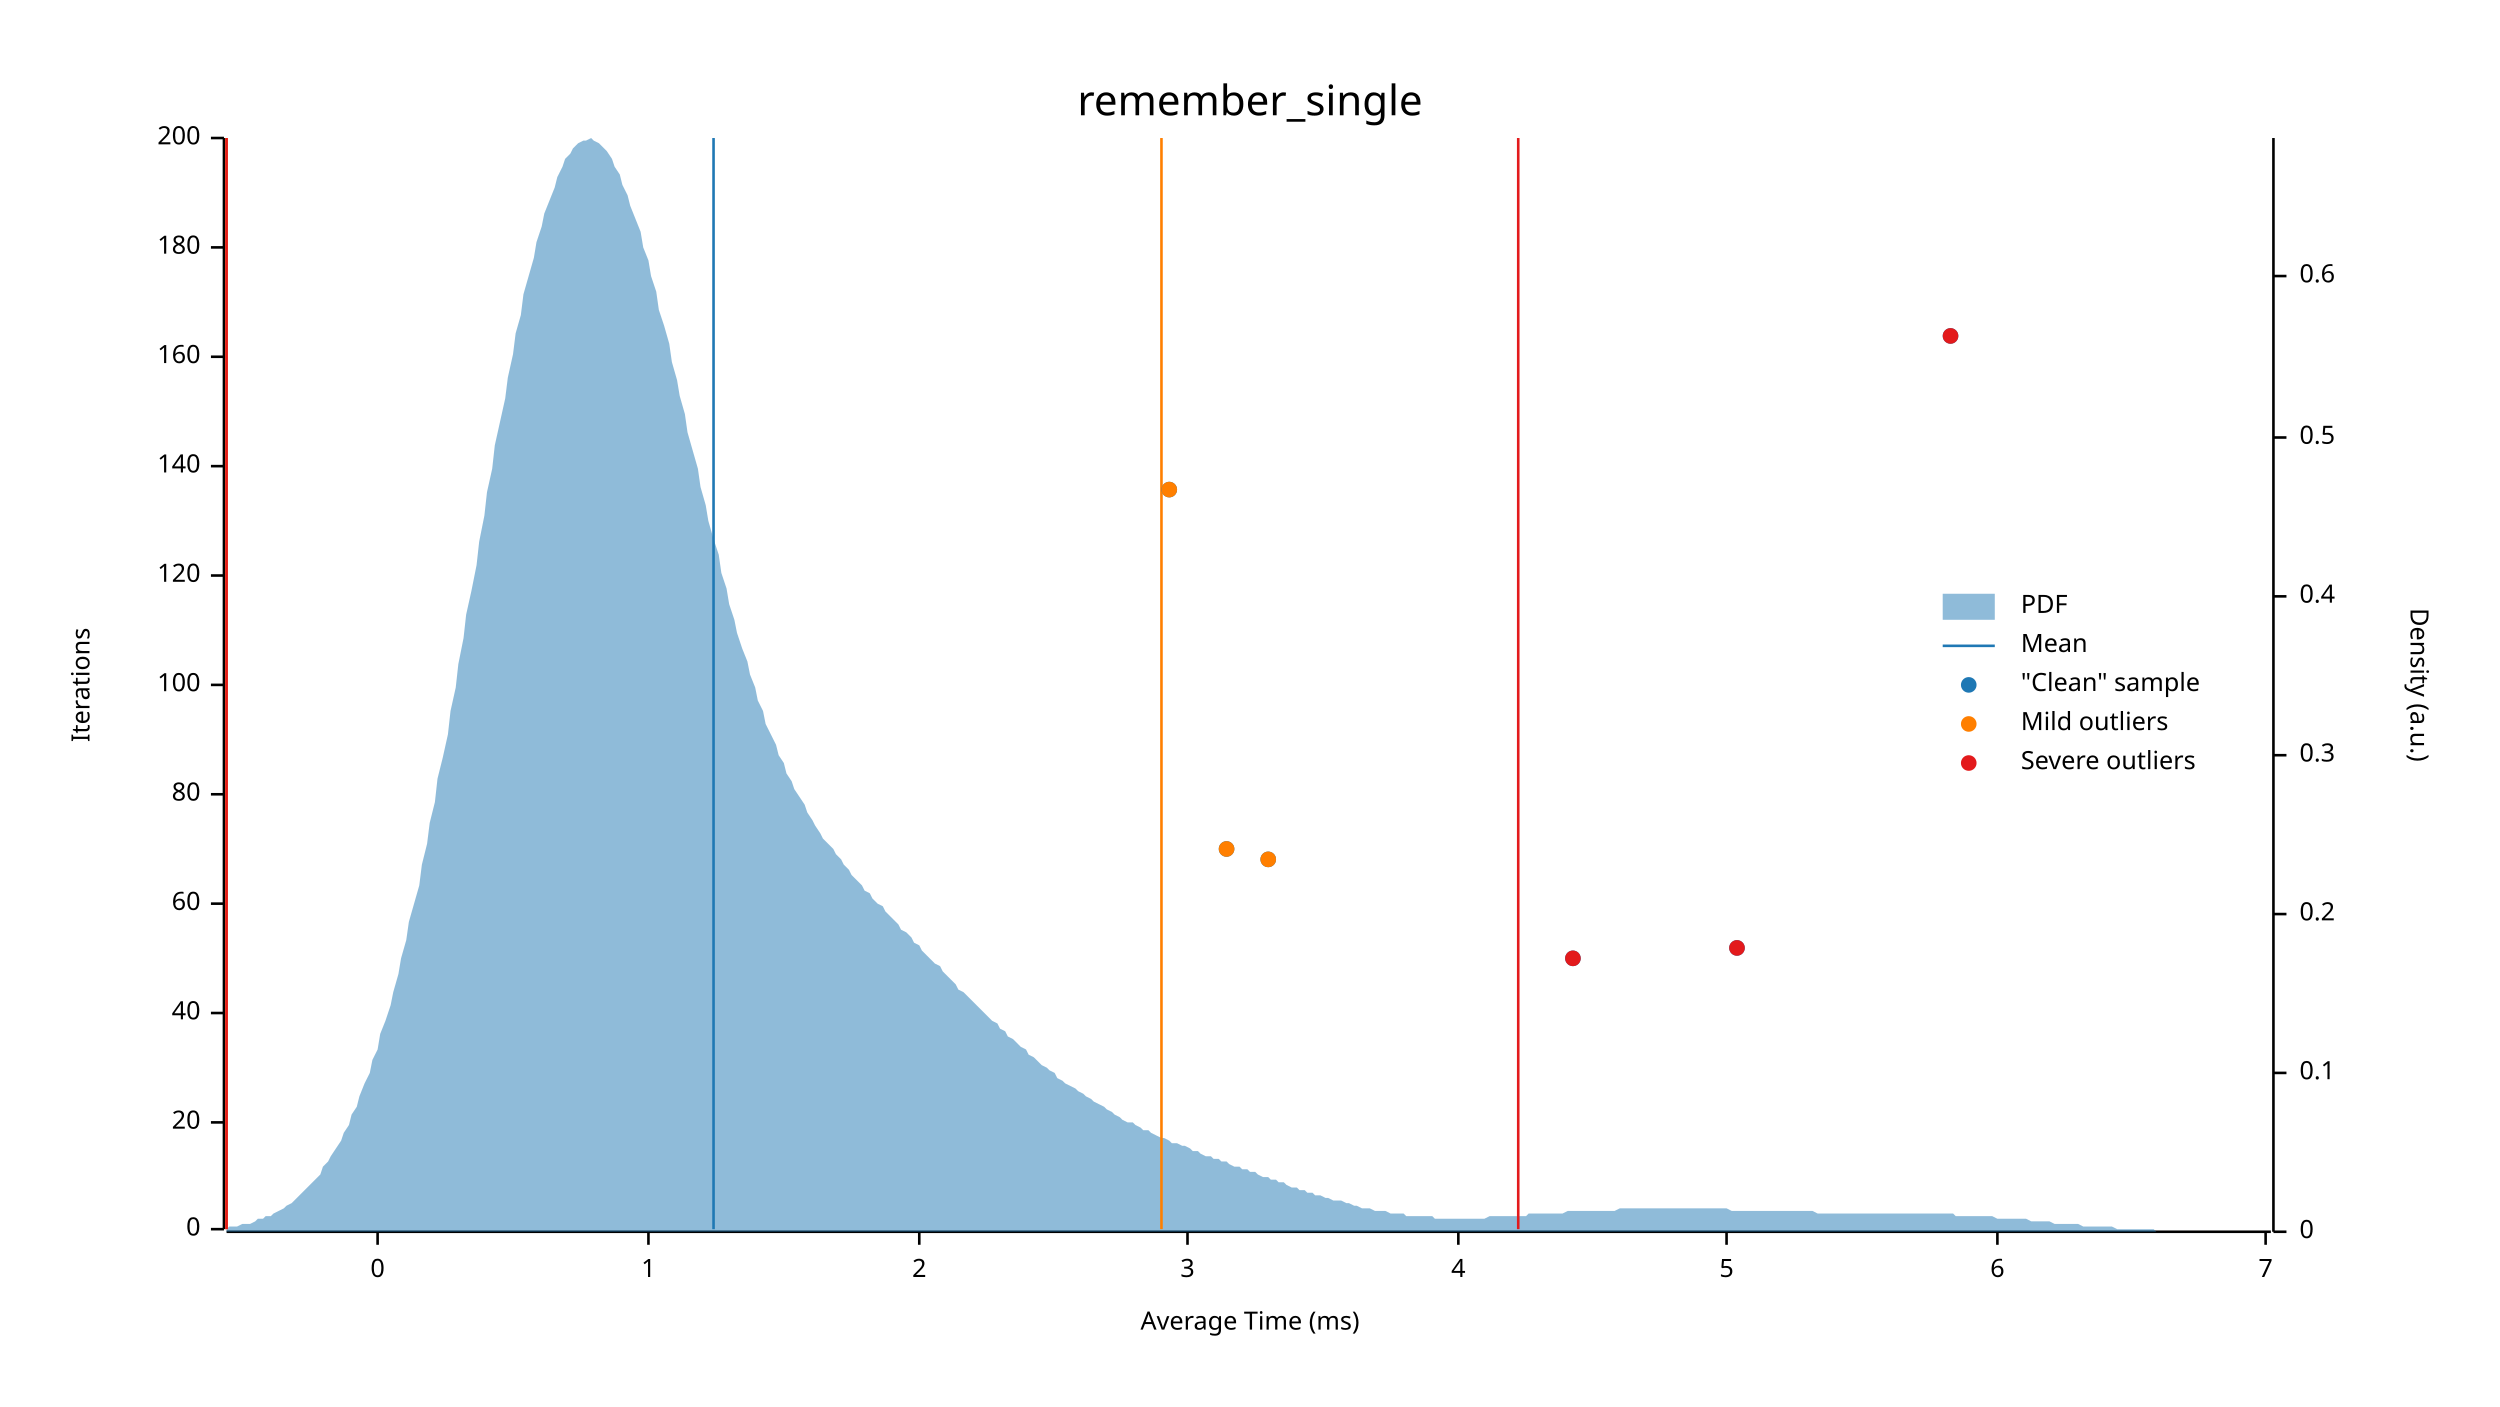
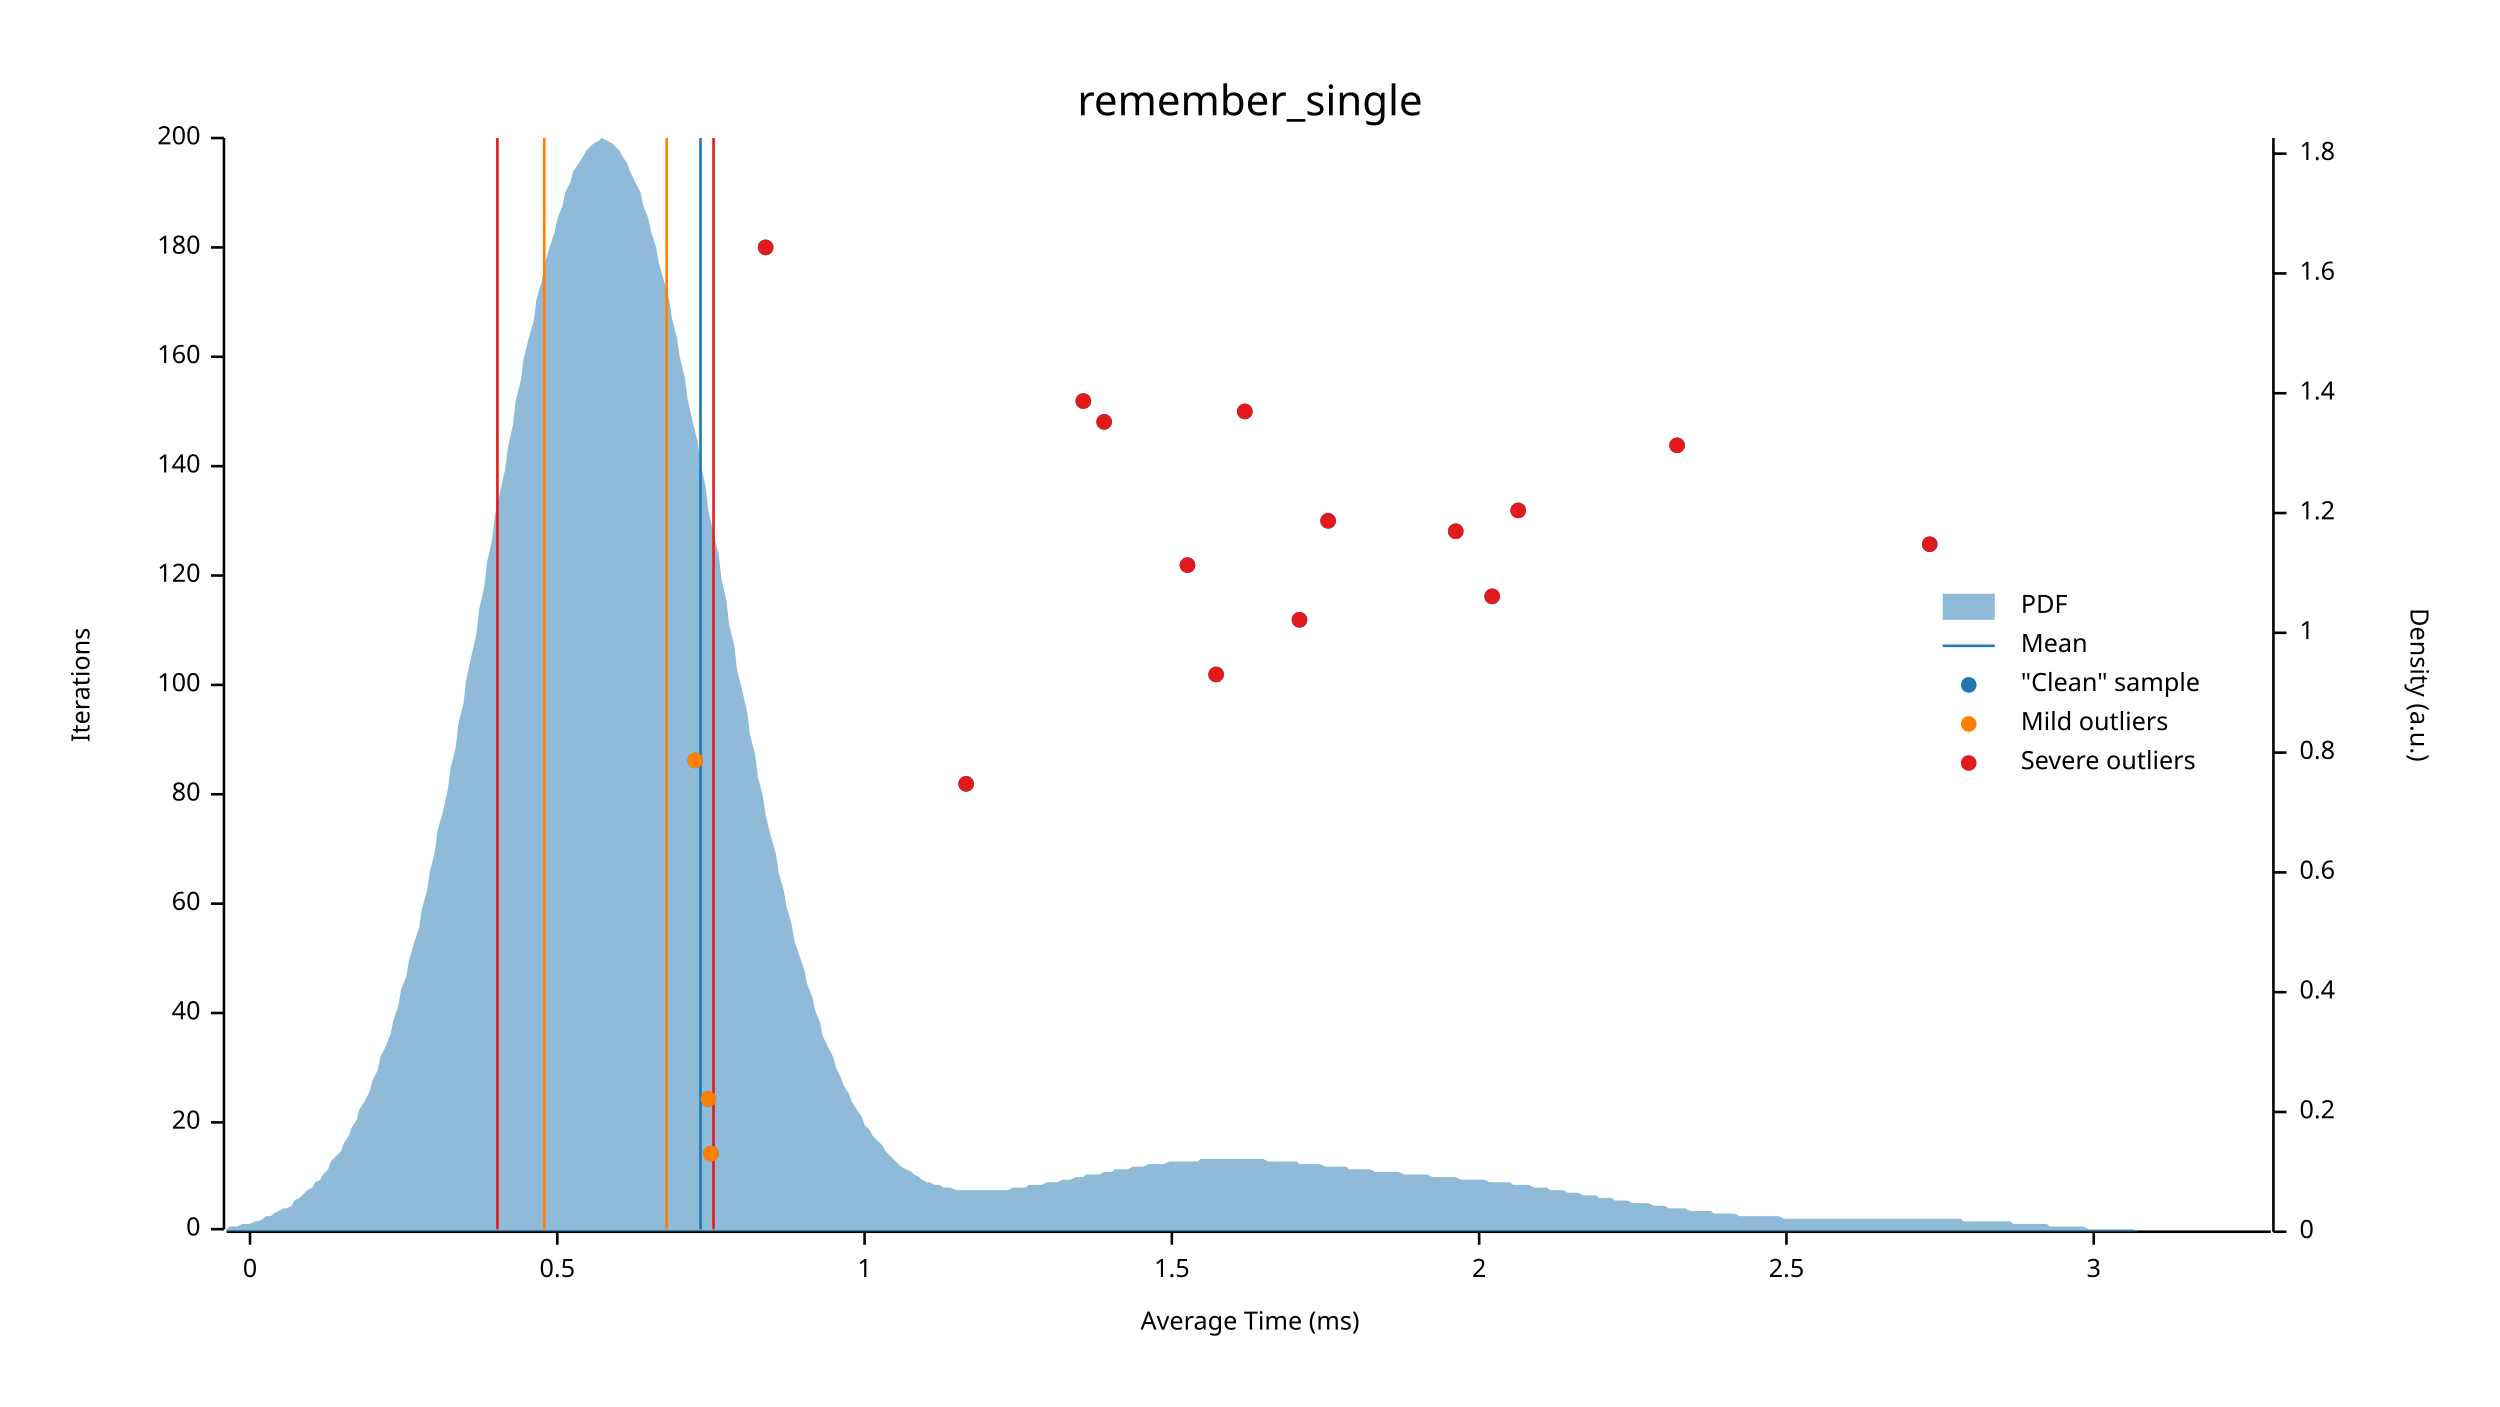
<svg xmlns="http://www.w3.org/2000/svg" width="960" height="540" viewBox="0 0 960 540">
  <text x="480" y="32" dy="0.76em" text-anchor="middle" font-family="sans-serif" font-size="16.129" opacity="1" fill="#000000">
remember_single
</text>
  <text x="27" y="263" dy="0.76em" text-anchor="middle" font-family="sans-serif" font-size="9.677" opacity="1" fill="#000000" transform="rotate(270, 27, 263)">
Iterations
</text>
  <text x="480" y="513" dy="-0.5ex" text-anchor="middle" font-family="sans-serif" font-size="9.677" opacity="1" fill="#000000">
Average Time (ms)
</text>
  <polyline fill="none" opacity="1" stroke="#000000" stroke-width="1" points="86,53 86,472 " />
  <text x="77" y="472" dy="0.5ex" text-anchor="end" font-family="sans-serif" font-size="9.677" opacity="1" fill="#000000">
0
</text>
  <polyline fill="none" opacity="1" stroke="#000000" stroke-width="1" points="81,472 86,472 " />
  <text x="77" y="431" dy="0.5ex" text-anchor="end" font-family="sans-serif" font-size="9.677" opacity="1" fill="#000000">
20
</text>
  <polyline fill="none" opacity="1" stroke="#000000" stroke-width="1" points="81,431 86,431 " />
  <text x="77" y="389" dy="0.5ex" text-anchor="end" font-family="sans-serif" font-size="9.677" opacity="1" fill="#000000">
40
</text>
  <polyline fill="none" opacity="1" stroke="#000000" stroke-width="1" points="81,389 86,389 " />
  <text x="77" y="347" dy="0.5ex" text-anchor="end" font-family="sans-serif" font-size="9.677" opacity="1" fill="#000000">
60
</text>
  <polyline fill="none" opacity="1" stroke="#000000" stroke-width="1" points="81,347 86,347 " />
  <text x="77" y="305" dy="0.5ex" text-anchor="end" font-family="sans-serif" font-size="9.677" opacity="1" fill="#000000">
80
</text>
  <polyline fill="none" opacity="1" stroke="#000000" stroke-width="1" points="81,305 86,305 " />
  <text x="77" y="263" dy="0.5ex" text-anchor="end" font-family="sans-serif" font-size="9.677" opacity="1" fill="#000000">
100
</text>
  <polyline fill="none" opacity="1" stroke="#000000" stroke-width="1" points="81,263 86,263 " />
  <text x="77" y="221" dy="0.5ex" text-anchor="end" font-family="sans-serif" font-size="9.677" opacity="1" fill="#000000">
120
</text>
  <polyline fill="none" opacity="1" stroke="#000000" stroke-width="1" points="81,221 86,221 " />
  <text x="77" y="179" dy="0.5ex" text-anchor="end" font-family="sans-serif" font-size="9.677" opacity="1" fill="#000000">
140
</text>
  <polyline fill="none" opacity="1" stroke="#000000" stroke-width="1" points="81,179 86,179 " />
  <text x="77" y="137" dy="0.5ex" text-anchor="end" font-family="sans-serif" font-size="9.677" opacity="1" fill="#000000">
160
</text>
  <polyline fill="none" opacity="1" stroke="#000000" stroke-width="1" points="81,137 86,137 " />
  <text x="77" y="95" dy="0.5ex" text-anchor="end" font-family="sans-serif" font-size="9.677" opacity="1" fill="#000000">
180
</text>
  <polyline fill="none" opacity="1" stroke="#000000" stroke-width="1" points="81,95 86,95 " />
  <text x="77" y="53" dy="0.5ex" text-anchor="end" font-family="sans-serif" font-size="9.677" opacity="1" fill="#000000">
200
</text>
  <polyline fill="none" opacity="1" stroke="#000000" stroke-width="1" points="81,53 86,53 " />
  <polyline fill="none" opacity="1" stroke="#000000" stroke-width="1" points="87,473 872,473 " />
-   <text x="145" y="483" dy="0.76em" text-anchor="middle" font-family="sans-serif" font-size="9.677" opacity="1" fill="#000000">
+   <text x="96" y="483" dy="0.76em" text-anchor="middle" font-family="sans-serif" font-size="9.677" opacity="1" fill="#000000">
0
</text>
-   <polyline fill="none" opacity="1" stroke="#000000" stroke-width="1" points="145,473 145,478 " />
-   <text x="249" y="483" dy="0.76em" text-anchor="middle" font-family="sans-serif" font-size="9.677" opacity="1" fill="#000000">
+   <polyline fill="none" opacity="1" stroke="#000000" stroke-width="1" points="96,473 96,478 " />
+   <text x="214" y="483" dy="0.76em" text-anchor="middle" font-family="sans-serif" font-size="9.677" opacity="1" fill="#000000">
+ 0.5
+ </text>
+   <polyline fill="none" opacity="1" stroke="#000000" stroke-width="1" points="214,473 214,478 " />
+   <text x="332" y="483" dy="0.76em" text-anchor="middle" font-family="sans-serif" font-size="9.677" opacity="1" fill="#000000">
1
</text>
-   <polyline fill="none" opacity="1" stroke="#000000" stroke-width="1" points="249,473 249,478 " />
-   <text x="353" y="483" dy="0.76em" text-anchor="middle" font-family="sans-serif" font-size="9.677" opacity="1" fill="#000000">
+   <polyline fill="none" opacity="1" stroke="#000000" stroke-width="1" points="332,473 332,478 " />
+   <text x="450" y="483" dy="0.76em" text-anchor="middle" font-family="sans-serif" font-size="9.677" opacity="1" fill="#000000">
+ 1.5
+ </text>
+   <polyline fill="none" opacity="1" stroke="#000000" stroke-width="1" points="450,473 450,478 " />
+   <text x="568" y="483" dy="0.76em" text-anchor="middle" font-family="sans-serif" font-size="9.677" opacity="1" fill="#000000">
2
</text>
-   <polyline fill="none" opacity="1" stroke="#000000" stroke-width="1" points="353,473 353,478 " />
-   <text x="456" y="483" dy="0.76em" text-anchor="middle" font-family="sans-serif" font-size="9.677" opacity="1" fill="#000000">
+   <polyline fill="none" opacity="1" stroke="#000000" stroke-width="1" points="568,473 568,478 " />
+   <text x="686" y="483" dy="0.76em" text-anchor="middle" font-family="sans-serif" font-size="9.677" opacity="1" fill="#000000">
+ 2.5
+ </text>
+   <polyline fill="none" opacity="1" stroke="#000000" stroke-width="1" points="686,473 686,478 " />
+   <text x="804" y="483" dy="0.76em" text-anchor="middle" font-family="sans-serif" font-size="9.677" opacity="1" fill="#000000">
3
</text>
-   <polyline fill="none" opacity="1" stroke="#000000" stroke-width="1" points="456,473 456,478 " />
-   <text x="560" y="483" dy="0.76em" text-anchor="middle" font-family="sans-serif" font-size="9.677" opacity="1" fill="#000000">
- 4
- </text>
-   <polyline fill="none" opacity="1" stroke="#000000" stroke-width="1" points="560,473 560,478 " />
-   <text x="663" y="483" dy="0.76em" text-anchor="middle" font-family="sans-serif" font-size="9.677" opacity="1" fill="#000000">
- 5
- </text>
-   <polyline fill="none" opacity="1" stroke="#000000" stroke-width="1" points="663,473 663,478 " />
-   <text x="767" y="483" dy="0.76em" text-anchor="middle" font-family="sans-serif" font-size="9.677" opacity="1" fill="#000000">
- 6
- </text>
-   <polyline fill="none" opacity="1" stroke="#000000" stroke-width="1" points="767,473 767,478 " />
-   <text x="870" y="483" dy="0.76em" text-anchor="middle" font-family="sans-serif" font-size="9.677" opacity="1" fill="#000000">
- 7
- </text>
-   <polyline fill="none" opacity="1" stroke="#000000" stroke-width="1" points="870,473 870,478 " />
+   <polyline fill="none" opacity="1" stroke="#000000" stroke-width="1" points="804,473 804,478 " />
  <text x="933" y="263" dy="0.76em" text-anchor="middle" font-family="sans-serif" font-size="9.677" opacity="1" fill="#000000" transform="rotate(90, 933, 263)">
Density (a.u.)
</text>
  <polyline fill="none" opacity="1" stroke="#000000" stroke-width="1" points="873,53 873,473 " />
  <text x="883" y="473" dy="0.5ex" text-anchor="start" font-family="sans-serif" font-size="9.677" opacity="1" fill="#000000">
0
</text>
  <polyline fill="none" opacity="1" stroke="#000000" stroke-width="1" points="873,473 878,473 " />
-   <text x="883" y="412" dy="0.5ex" text-anchor="start" font-family="sans-serif" font-size="9.677" opacity="1" fill="#000000">
- 0.1
- </text>
-   <polyline fill="none" opacity="1" stroke="#000000" stroke-width="1" points="873,412 878,412 " />
-   <text x="883" y="351" dy="0.5ex" text-anchor="start" font-family="sans-serif" font-size="9.677" opacity="1" fill="#000000">
+   <text x="883" y="427" dy="0.5ex" text-anchor="start" font-family="sans-serif" font-size="9.677" opacity="1" fill="#000000">
0.2
</text>
-   <polyline fill="none" opacity="1" stroke="#000000" stroke-width="1" points="873,351 878,351 " />
-   <text x="883" y="290" dy="0.5ex" text-anchor="start" font-family="sans-serif" font-size="9.677" opacity="1" fill="#000000">
- 0.3
- </text>
-   <polyline fill="none" opacity="1" stroke="#000000" stroke-width="1" points="873,290 878,290 " />
-   <text x="883" y="229" dy="0.5ex" text-anchor="start" font-family="sans-serif" font-size="9.677" opacity="1" fill="#000000">
+   <polyline fill="none" opacity="1" stroke="#000000" stroke-width="1" points="873,427 878,427 " />
+   <text x="883" y="381" dy="0.5ex" text-anchor="start" font-family="sans-serif" font-size="9.677" opacity="1" fill="#000000">
0.4
</text>
-   <polyline fill="none" opacity="1" stroke="#000000" stroke-width="1" points="873,229 878,229 " />
-   <text x="883" y="168" dy="0.5ex" text-anchor="start" font-family="sans-serif" font-size="9.677" opacity="1" fill="#000000">
- 0.5
- </text>
-   <polyline fill="none" opacity="1" stroke="#000000" stroke-width="1" points="873,168 878,168 " />
-   <text x="883" y="106" dy="0.5ex" text-anchor="start" font-family="sans-serif" font-size="9.677" opacity="1" fill="#000000">
+   <polyline fill="none" opacity="1" stroke="#000000" stroke-width="1" points="873,381 878,381 " />
+   <text x="883" y="335" dy="0.5ex" text-anchor="start" font-family="sans-serif" font-size="9.677" opacity="1" fill="#000000">
0.6
</text>
-   <polyline fill="none" opacity="1" stroke="#000000" stroke-width="1" points="873,106 878,106 " />
-   <polygon opacity="0.5" fill="#1F78B4" points="87,472 88,471 90,471 91,471 93,470 94,470 96,470 98,469 99,468 101,468 102,467 104,467 105,466 107,465 109,464 110,463 112,462 113,461 115,459 116,458 118,456 120,454 121,453 123,451 124,448 126,446 127,444 129,441 131,438 132,435 134,432 135,428 137,425 138,421 140,416 142,412 143,407 145,403 146,397 148,392 150,386 151,381 153,374 154,368 156,361 157,354 159,347 161,340 162,332 164,324 165,316 167,308 168,299 170,291 172,282 173,273 175,264 176,255 178,245 179,236 181,227 183,217 184,208 186,198 187,189 189,180 190,171 192,162 194,153 195,145 197,136 198,128 200,121 201,113 203,106 205,99 206,93 208,87 209,82 211,77 213,72 214,68 216,64 217,61 219,59 220,57 222,55 224,54 225,54 227,53 228,54 230,55 231,56 233,58 235,61 236,64 238,67 239,71 241,75 242,79 244,84 246,89 247,95 249,100 250,106 252,112 253,119 255,125 257,132 258,139 260,146 261,152 263,159 264,166 266,173 268,180 269,187 271,194 272,200 274,207 276,213 277,220 279,226 280,232 282,238 283,243 285,249 287,254 288,259 290,264 291,269 293,273 294,278 296,282 298,286 299,290 301,293 302,297 304,300 305,303 307,306 309,309 310,312 312,315 313,317 315,320 316,322 318,324 320,326 321,328 323,330 324,332 326,334 327,336 329,338 331,340 332,342 334,343 335,345 337,347 339,348 340,350 342,352 343,353 345,355 346,357 348,358 350,360 351,362 353,363 354,365 356,367 357,368 359,370 361,371 362,373 364,375 365,376 367,378 368,380 370,381 372,383 373,384 375,386 376,387 378,389 379,390 381,392 383,393 384,395 386,396 387,398 389,399 391,401 392,402 394,403 395,405 397,406 398,407 400,409 402,410 403,411 405,412 406,414 408,415 409,416 411,417 413,418 414,419 416,420 417,421 419,422 420,423 422,424 424,425 425,426 427,427 428,428 430,429 431,430 433,431 435,431 436,432 438,433 439,434 441,434 442,435 444,436 446,437 447,437 449,438 450,439 452,439 454,440 455,440 457,441 458,442 460,442 461,443 463,444 465,444 466,445 468,445 469,446 471,446 472,447 474,448 476,448 477,449 479,449 480,450 482,450 483,451 485,452 487,452 488,453 490,453 491,454 493,454 494,455 496,456 498,456 499,457 501,457 502,458 504,458 505,459 507,459 509,460 510,460 512,461 513,461 515,461 517,462 518,462 520,463 521,463 523,464 524,464 526,464 528,465 529,465 531,465 532,465 534,466 535,466 537,466 539,466 540,467 542,467 543,467 545,467 546,467 548,467 550,467 551,468 553,468 554,468 556,468 557,468 559,468 561,468 562,468 564,468 565,468 567,468 568,468 570,468 572,467 573,467 575,467 576,467 578,467 580,467 581,467 583,467 584,467 586,467 587,466 589,466 591,466 592,466 594,466 595,466 597,466 598,466 600,466 602,465 603,465 605,465 606,465 608,465 609,465 611,465 613,465 614,465 616,465 617,465 619,465 620,465 622,464 624,464 625,464 627,464 628,464 630,464 632,464 633,464 635,464 636,464 638,464 639,464 641,464 643,464 644,464 646,464 647,464 649,464 650,464 652,464 654,464 655,464 657,464 658,464 660,464 661,464 663,464 665,465 666,465 668,465 669,465 671,465 672,465 674,465 676,465 677,465 679,465 680,465 682,465 683,465 685,465 687,465 688,465 690,465 691,465 693,465 695,465 696,465 698,466 699,466 701,466 702,466 704,466 706,466 707,466 709,466 710,466 712,466 713,466 715,466 717,466 718,466 720,466 721,466 723,466 724,466 726,466 728,466 729,466 731,466 732,466 734,466 735,466 737,466 739,466 740,466 742,466 743,466 745,466 746,466 748,466 750,466 751,467 753,467 754,467 756,467 758,467 759,467 761,467 762,467 764,467 765,467 767,468 769,468 770,468 772,468 773,468 775,468 776,468 778,468 780,469 781,469 783,469 784,469 786,469 787,469 789,470 791,470 792,470 794,470 795,470 797,470 798,470 800,471 802,471 803,471 805,471 806,471 808,471 809,471 811,471 813,472 814,472 816,472 817,472 819,472 821,472 822,472 824,472 825,472 827,472 828,473 830,473 832,473 833,473 835,473 836,473 838,473 839,473 841,473 843,473 844,473 846,473 847,473 849,473 850,473 852,473 854,473 855,473 857,473 858,473 860,473 861,473 863,473 865,473 866,473 868,473 869,473 871,473 873,473 873,473 87,473 " />
-   <polyline fill="none" opacity="1" stroke="#1F78B4" stroke-width="1" points="274,472 274,53 " />
-   <polyline fill="none" opacity="1" stroke="#FF7F00" stroke-width="1" points="87,472 87,53 " />
-   <polyline fill="none" opacity="1" stroke="#FF7F00" stroke-width="1" points="446,472 446,53 " />
-   <polyline fill="none" opacity="1" stroke="#E31A1C" stroke-width="1" points="87,472 87,53 " />
-   <polyline fill="none" opacity="1" stroke="#E31A1C" stroke-width="1" points="583,472 583,53 " />
-   <circle cx="604" cy="368" r="3" opacity="1" fill="#1F78B4" stroke="none" stroke-width="1" />
-   <circle cx="667" cy="364" r="3" opacity="1" fill="#1F78B4" stroke="none" stroke-width="1" />
-   <circle cx="487" cy="330" r="3" opacity="1" fill="#1F78B4" stroke="none" stroke-width="1" />
-   <circle cx="471" cy="326" r="3" opacity="1" fill="#1F78B4" stroke="none" stroke-width="1" />
-   <circle cx="449" cy="188" r="3" opacity="1" fill="#1F78B4" stroke="none" stroke-width="1" />
-   <circle cx="749" cy="129" r="3" opacity="1" fill="#1F78B4" stroke="none" stroke-width="1" />
-   <circle cx="487" cy="330" r="3" opacity="1" fill="#FF7F00" stroke="none" stroke-width="1" />
-   <circle cx="471" cy="326" r="3" opacity="1" fill="#FF7F00" stroke="none" stroke-width="1" />
-   <circle cx="449" cy="188" r="3" opacity="1" fill="#FF7F00" stroke="none" stroke-width="1" />
-   <circle cx="604" cy="368" r="3" opacity="1" fill="#E31A1C" stroke="none" stroke-width="1" />
-   <circle cx="667" cy="364" r="3" opacity="1" fill="#E31A1C" stroke="none" stroke-width="1" />
-   <circle cx="749" cy="129" r="3" opacity="1" fill="#E31A1C" stroke="none" stroke-width="1" />
+   <polyline fill="none" opacity="1" stroke="#000000" stroke-width="1" points="873,335 878,335 " />
+   <text x="883" y="289" dy="0.5ex" text-anchor="start" font-family="sans-serif" font-size="9.677" opacity="1" fill="#000000">
+ 0.8
+ </text>
+   <polyline fill="none" opacity="1" stroke="#000000" stroke-width="1" points="873,289 878,289 " />
+   <text x="883" y="243" dy="0.5ex" text-anchor="start" font-family="sans-serif" font-size="9.677" opacity="1" fill="#000000">
+ 1
+ </text>
+   <polyline fill="none" opacity="1" stroke="#000000" stroke-width="1" points="873,243 878,243 " />
+   <text x="883" y="197" dy="0.5ex" text-anchor="start" font-family="sans-serif" font-size="9.677" opacity="1" fill="#000000">
+ 1.2
+ </text>
+   <polyline fill="none" opacity="1" stroke="#000000" stroke-width="1" points="873,197 878,197 " />
+   <text x="883" y="151" dy="0.5ex" text-anchor="start" font-family="sans-serif" font-size="9.677" opacity="1" fill="#000000">
+ 1.4
+ </text>
+   <polyline fill="none" opacity="1" stroke="#000000" stroke-width="1" points="873,151 878,151 " />
+   <text x="883" y="105" dy="0.5ex" text-anchor="start" font-family="sans-serif" font-size="9.677" opacity="1" fill="#000000">
+ 1.6
+ </text>
+   <polyline fill="none" opacity="1" stroke="#000000" stroke-width="1" points="873,105 878,105 " />
+   <text x="883" y="59" dy="0.5ex" text-anchor="start" font-family="sans-serif" font-size="9.677" opacity="1" fill="#000000">
+ 1.8
+ </text>
+   <polyline fill="none" opacity="1" stroke="#000000" stroke-width="1" points="873,59 878,59 " />
+   <polygon opacity="0.5" fill="#1F78B4" points="87,472 88,471 90,471 91,471 93,470 94,470 96,470 98,469 99,469 101,468 102,467 104,467 105,466 107,465 109,464 110,464 112,463 113,461 115,460 116,459 118,457 120,456 121,454 123,453 124,451 126,449 127,446 129,444 131,442 132,439 134,436 135,433 137,430 138,426 140,423 142,419 143,415 145,411 146,406 148,402 150,397 151,392 153,386 154,380 156,375 157,369 159,362 161,356 162,349 164,342 165,335 167,327 168,319 170,312 172,303 173,295 175,287 176,278 178,270 179,261 181,252 183,243 184,234 186,225 187,216 189,207 190,198 192,189 194,180 195,172 197,163 198,154 200,146 201,138 203,130 205,123 206,115 208,108 209,102 211,95 213,89 214,84 216,79 217,74 219,70 220,66 222,63 224,60 225,58 227,56 228,55 230,54 231,53 233,54 235,55 236,56 238,58 239,60 241,63 242,66 244,70 246,74 247,79 249,84 250,89 252,95 253,101 255,108 257,115 258,122 260,130 261,137 263,145 264,153 266,162 268,170 269,178 271,187 272,196 274,205 276,213 277,222 279,231 280,240 282,248 283,257 285,265 287,274 288,282 290,290 291,298 293,306 294,313 296,321 298,328 299,335 301,342 302,348 304,355 305,361 307,367 309,373 310,378 312,383 313,388 315,393 316,398 318,402 320,406 321,410 323,414 324,417 326,420 327,423 329,426 331,429 332,432 334,434 335,436 337,438 339,440 340,442 342,444 343,445 345,447 346,448 348,449 350,450 351,451 353,452 354,453 356,454 357,454 359,455 361,455 362,456 364,456 365,456 367,457 368,457 370,457 372,457 373,457 375,457 376,457 378,457 379,457 381,457 383,457 384,457 386,457 387,457 389,456 391,456 392,456 394,456 395,455 397,455 398,455 400,455 402,454 403,454 405,454 406,454 408,453 409,453 411,453 413,452 414,452 416,452 417,451 419,451 420,451 422,451 424,450 425,450 427,450 428,449 430,449 431,449 433,449 435,448 436,448 438,448 439,448 441,447 442,447 444,447 446,447 447,447 449,446 450,446 452,446 454,446 455,446 457,446 458,446 460,446 461,445 463,445 465,445 466,445 468,445 469,445 471,445 472,445 474,445 476,445 477,445 479,445 480,445 482,445 483,445 485,445 487,446 488,446 490,446 491,446 493,446 494,446 496,446 498,446 499,447 501,447 502,447 504,447 505,447 507,447 509,448 510,448 512,448 513,448 515,448 517,448 518,449 520,449 521,449 523,449 524,449 526,449 528,450 529,450 531,450 532,450 534,450 535,450 537,450 539,451 540,451 542,451 543,451 545,451 546,451 548,451 550,452 551,452 553,452 554,452 556,452 557,452 559,452 561,453 562,453 564,453 565,453 567,453 568,453 570,453 572,454 573,454 575,454 576,454 578,454 580,454 581,455 583,455 584,455 586,455 587,455 589,456 591,456 592,456 594,456 595,457 597,457 598,457 600,457 602,458 603,458 605,458 606,458 608,459 609,459 611,459 613,459 614,460 616,460 617,460 619,460 620,461 622,461 624,461 625,461 627,462 628,462 630,462 632,462 633,462 635,463 636,463 638,463 639,463 641,464 643,464 644,464 646,464 647,464 649,465 650,465 652,465 654,465 655,465 657,465 658,466 660,466 661,466 663,466 665,466 666,466 668,467 669,467 671,467 672,467 674,467 676,467 677,467 679,467 680,467 682,467 683,467 685,468 687,468 688,468 690,468 691,468 693,468 695,468 696,468 698,468 699,468 701,468 702,468 704,468 706,468 707,468 709,468 710,468 712,468 713,468 715,468 717,468 718,468 720,468 721,468 723,468 724,468 726,468 728,468 729,468 731,468 732,468 734,468 735,468 737,468 739,468 740,468 742,468 743,468 745,468 746,468 748,468 750,468 751,468 753,468 754,469 756,469 758,469 759,469 761,469 762,469 764,469 765,469 767,469 769,469 770,469 772,469 773,470 775,470 776,470 778,470 780,470 781,470 783,470 784,470 786,470 787,471 789,471 791,471 792,471 794,471 795,471 797,471 798,471 800,471 802,472 803,472 805,472 806,472 808,472 809,472 811,472 813,472 814,472 816,472 817,472 819,472 821,473 822,473 824,473 825,473 827,473 828,473 830,473 832,473 833,473 835,473 836,473 838,473 839,473 841,473 843,473 844,473 846,473 847,473 849,473 850,473 852,473 854,473 855,473 857,473 858,473 860,473 861,473 863,473 865,473 866,473 868,473 869,473 871,473 873,473 873,473 87,473 " />
+   <polyline fill="none" opacity="1" stroke="#1F78B4" stroke-width="1" points="269,472 269,53 " />
+   <polyline fill="none" opacity="1" stroke="#FF7F00" stroke-width="1" points="209,472 209,53 " />
+   <polyline fill="none" opacity="1" stroke="#FF7F00" stroke-width="1" points="256,472 256,53 " />
+   <polyline fill="none" opacity="1" stroke="#E31A1C" stroke-width="1" points="191,472 191,53 " />
+   <polyline fill="none" opacity="1" stroke="#E31A1C" stroke-width="1" points="274,472 274,53 " />
+   <circle cx="273" cy="443" r="3" opacity="1" fill="#1F78B4" stroke="none" stroke-width="1" />
+   <circle cx="272" cy="422" r="3" opacity="1" fill="#1F78B4" stroke="none" stroke-width="1" />
+   <circle cx="371" cy="301" r="3" opacity="1" fill="#1F78B4" stroke="none" stroke-width="1" />
+   <circle cx="267" cy="292" r="3" opacity="1" fill="#1F78B4" stroke="none" stroke-width="1" />
+   <circle cx="467" cy="259" r="3" opacity="1" fill="#1F78B4" stroke="none" stroke-width="1" />
+   <circle cx="499" cy="238" r="3" opacity="1" fill="#1F78B4" stroke="none" stroke-width="1" />
+   <circle cx="573" cy="229" r="3" opacity="1" fill="#1F78B4" stroke="none" stroke-width="1" />
+   <circle cx="456" cy="217" r="3" opacity="1" fill="#1F78B4" stroke="none" stroke-width="1" />
+   <circle cx="741" cy="209" r="3" opacity="1" fill="#1F78B4" stroke="none" stroke-width="1" />
+   <circle cx="559" cy="204" r="3" opacity="1" fill="#1F78B4" stroke="none" stroke-width="1" />
+   <circle cx="510" cy="200" r="3" opacity="1" fill="#1F78B4" stroke="none" stroke-width="1" />
+   <circle cx="583" cy="196" r="3" opacity="1" fill="#1F78B4" stroke="none" stroke-width="1" />
+   <circle cx="644" cy="171" r="3" opacity="1" fill="#1F78B4" stroke="none" stroke-width="1" />
+   <circle cx="424" cy="162" r="3" opacity="1" fill="#1F78B4" stroke="none" stroke-width="1" />
+   <circle cx="478" cy="158" r="3" opacity="1" fill="#1F78B4" stroke="none" stroke-width="1" />
+   <circle cx="416" cy="154" r="3" opacity="1" fill="#1F78B4" stroke="none" stroke-width="1" />
+   <circle cx="294" cy="95" r="3" opacity="1" fill="#1F78B4" stroke="none" stroke-width="1" />
+   <circle cx="273" cy="443" r="3" opacity="1" fill="#FF7F00" stroke="none" stroke-width="1" />
+   <circle cx="272" cy="422" r="3" opacity="1" fill="#FF7F00" stroke="none" stroke-width="1" />
+   <circle cx="267" cy="292" r="3" opacity="1" fill="#FF7F00" stroke="none" stroke-width="1" />
+   <circle cx="371" cy="301" r="3" opacity="1" fill="#E31A1C" stroke="none" stroke-width="1" />
+   <circle cx="467" cy="259" r="3" opacity="1" fill="#E31A1C" stroke="none" stroke-width="1" />
+   <circle cx="499" cy="238" r="3" opacity="1" fill="#E31A1C" stroke="none" stroke-width="1" />
+   <circle cx="573" cy="229" r="3" opacity="1" fill="#E31A1C" stroke="none" stroke-width="1" />
+   <circle cx="456" cy="217" r="3" opacity="1" fill="#E31A1C" stroke="none" stroke-width="1" />
+   <circle cx="741" cy="209" r="3" opacity="1" fill="#E31A1C" stroke="none" stroke-width="1" />
+   <circle cx="559" cy="204" r="3" opacity="1" fill="#E31A1C" stroke="none" stroke-width="1" />
+   <circle cx="510" cy="200" r="3" opacity="1" fill="#E31A1C" stroke="none" stroke-width="1" />
+   <circle cx="583" cy="196" r="3" opacity="1" fill="#E31A1C" stroke="none" stroke-width="1" />
+   <circle cx="644" cy="171" r="3" opacity="1" fill="#E31A1C" stroke="none" stroke-width="1" />
+   <circle cx="424" cy="162" r="3" opacity="1" fill="#E31A1C" stroke="none" stroke-width="1" />
+   <circle cx="478" cy="158" r="3" opacity="1" fill="#E31A1C" stroke="none" stroke-width="1" />
+   <circle cx="416" cy="154" r="3" opacity="1" fill="#E31A1C" stroke="none" stroke-width="1" />
+   <circle cx="294" cy="95" r="3" opacity="1" fill="#E31A1C" stroke="none" stroke-width="1" />
  <text x="776" y="228" dy="0.76em" text-anchor="start" font-family="sans-serif" font-size="9.677" opacity="1" fill="#000000">
PDF
</text>
  <text x="776" y="243" dy="0.76em" text-anchor="start" font-family="sans-serif" font-size="9.677" opacity="1" fill="#000000">
Mean
</text>
  <text x="776" y="258" dy="0.76em" text-anchor="start" font-family="sans-serif" font-size="9.677" opacity="1" fill="#000000">
"Clean" sample
</text>
  <text x="776" y="273" dy="0.76em" text-anchor="start" font-family="sans-serif" font-size="9.677" opacity="1" fill="#000000">
Mild outliers
</text>
  <text x="776" y="288" dy="0.76em" text-anchor="start" font-family="sans-serif" font-size="9.677" opacity="1" fill="#000000">
Severe outliers
</text>
  <rect x="746" y="228" width="20" height="10" opacity="0.5" fill="#1F78B4" stroke="none" />
  <polyline fill="none" opacity="1" stroke="#1F78B4" stroke-width="1" points="746,248 766,248 " />
  <circle cx="756" cy="263" r="3" opacity="1" fill="#1F78B4" stroke="none" stroke-width="1" />
  <circle cx="756" cy="278" r="3" opacity="1" fill="#FF7F00" stroke="none" stroke-width="1" />
  <circle cx="756" cy="293" r="3" opacity="1" fill="#E31A1C" stroke="none" stroke-width="1" />
</svg>
